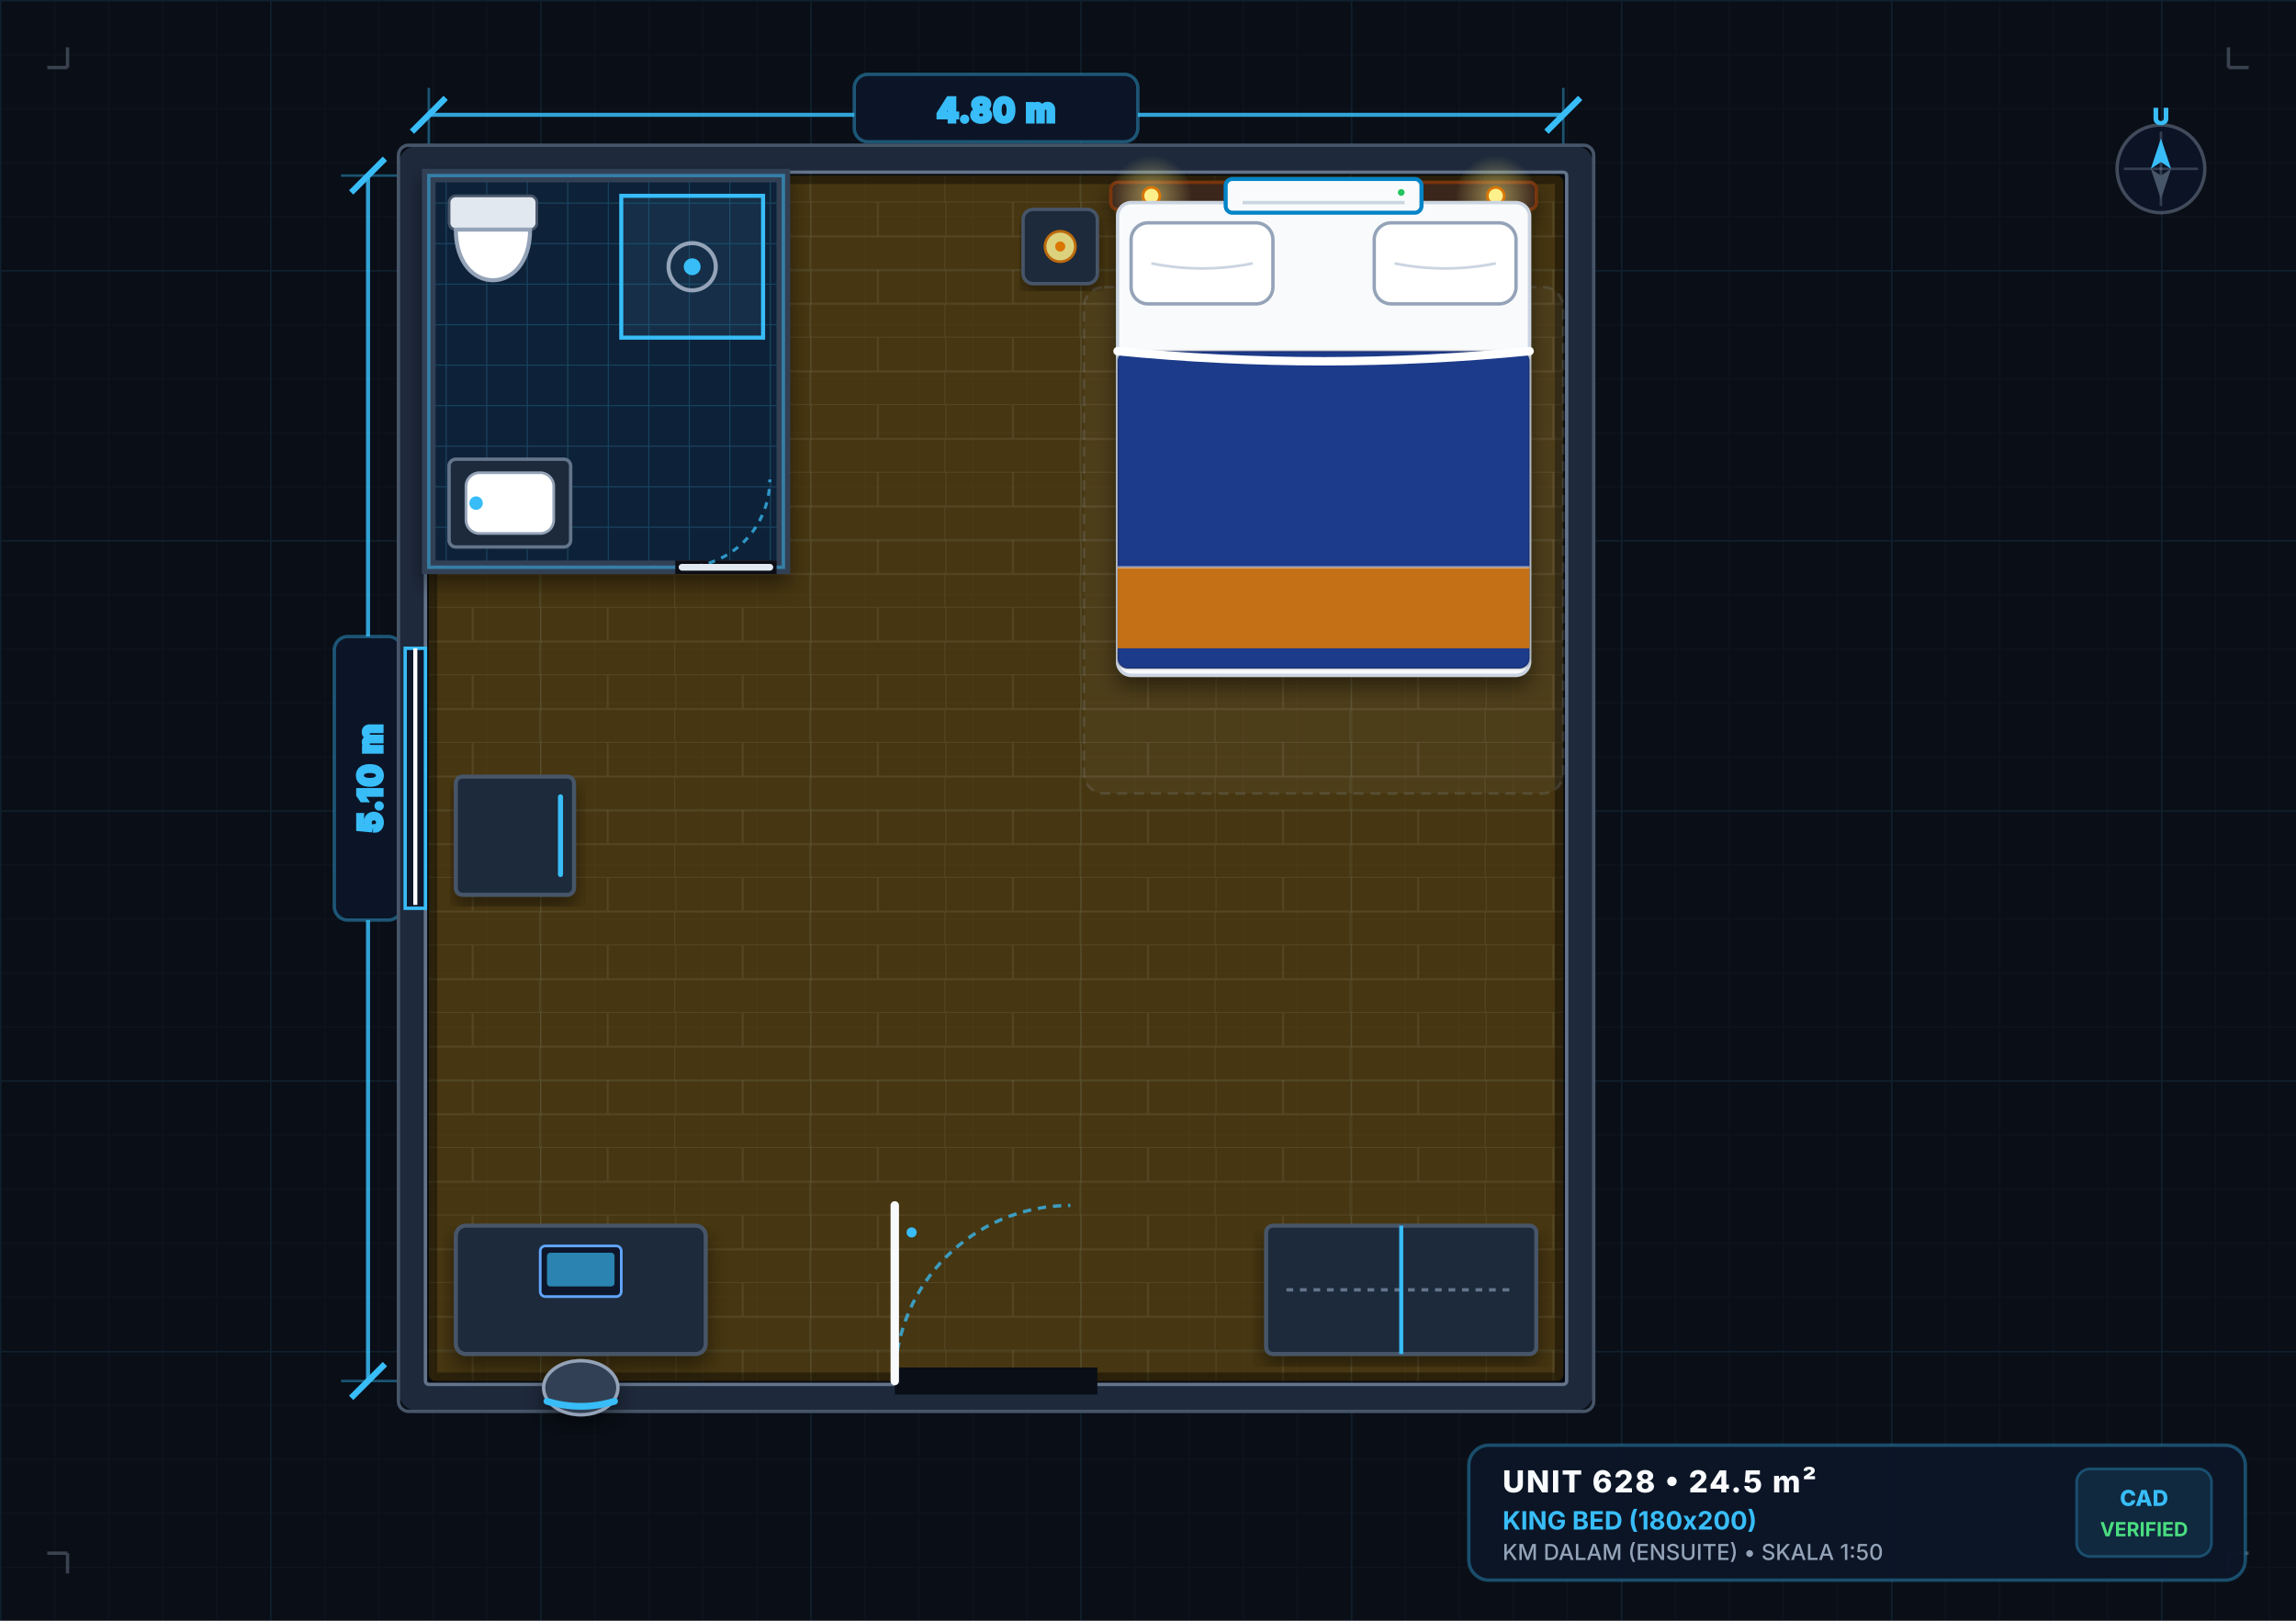
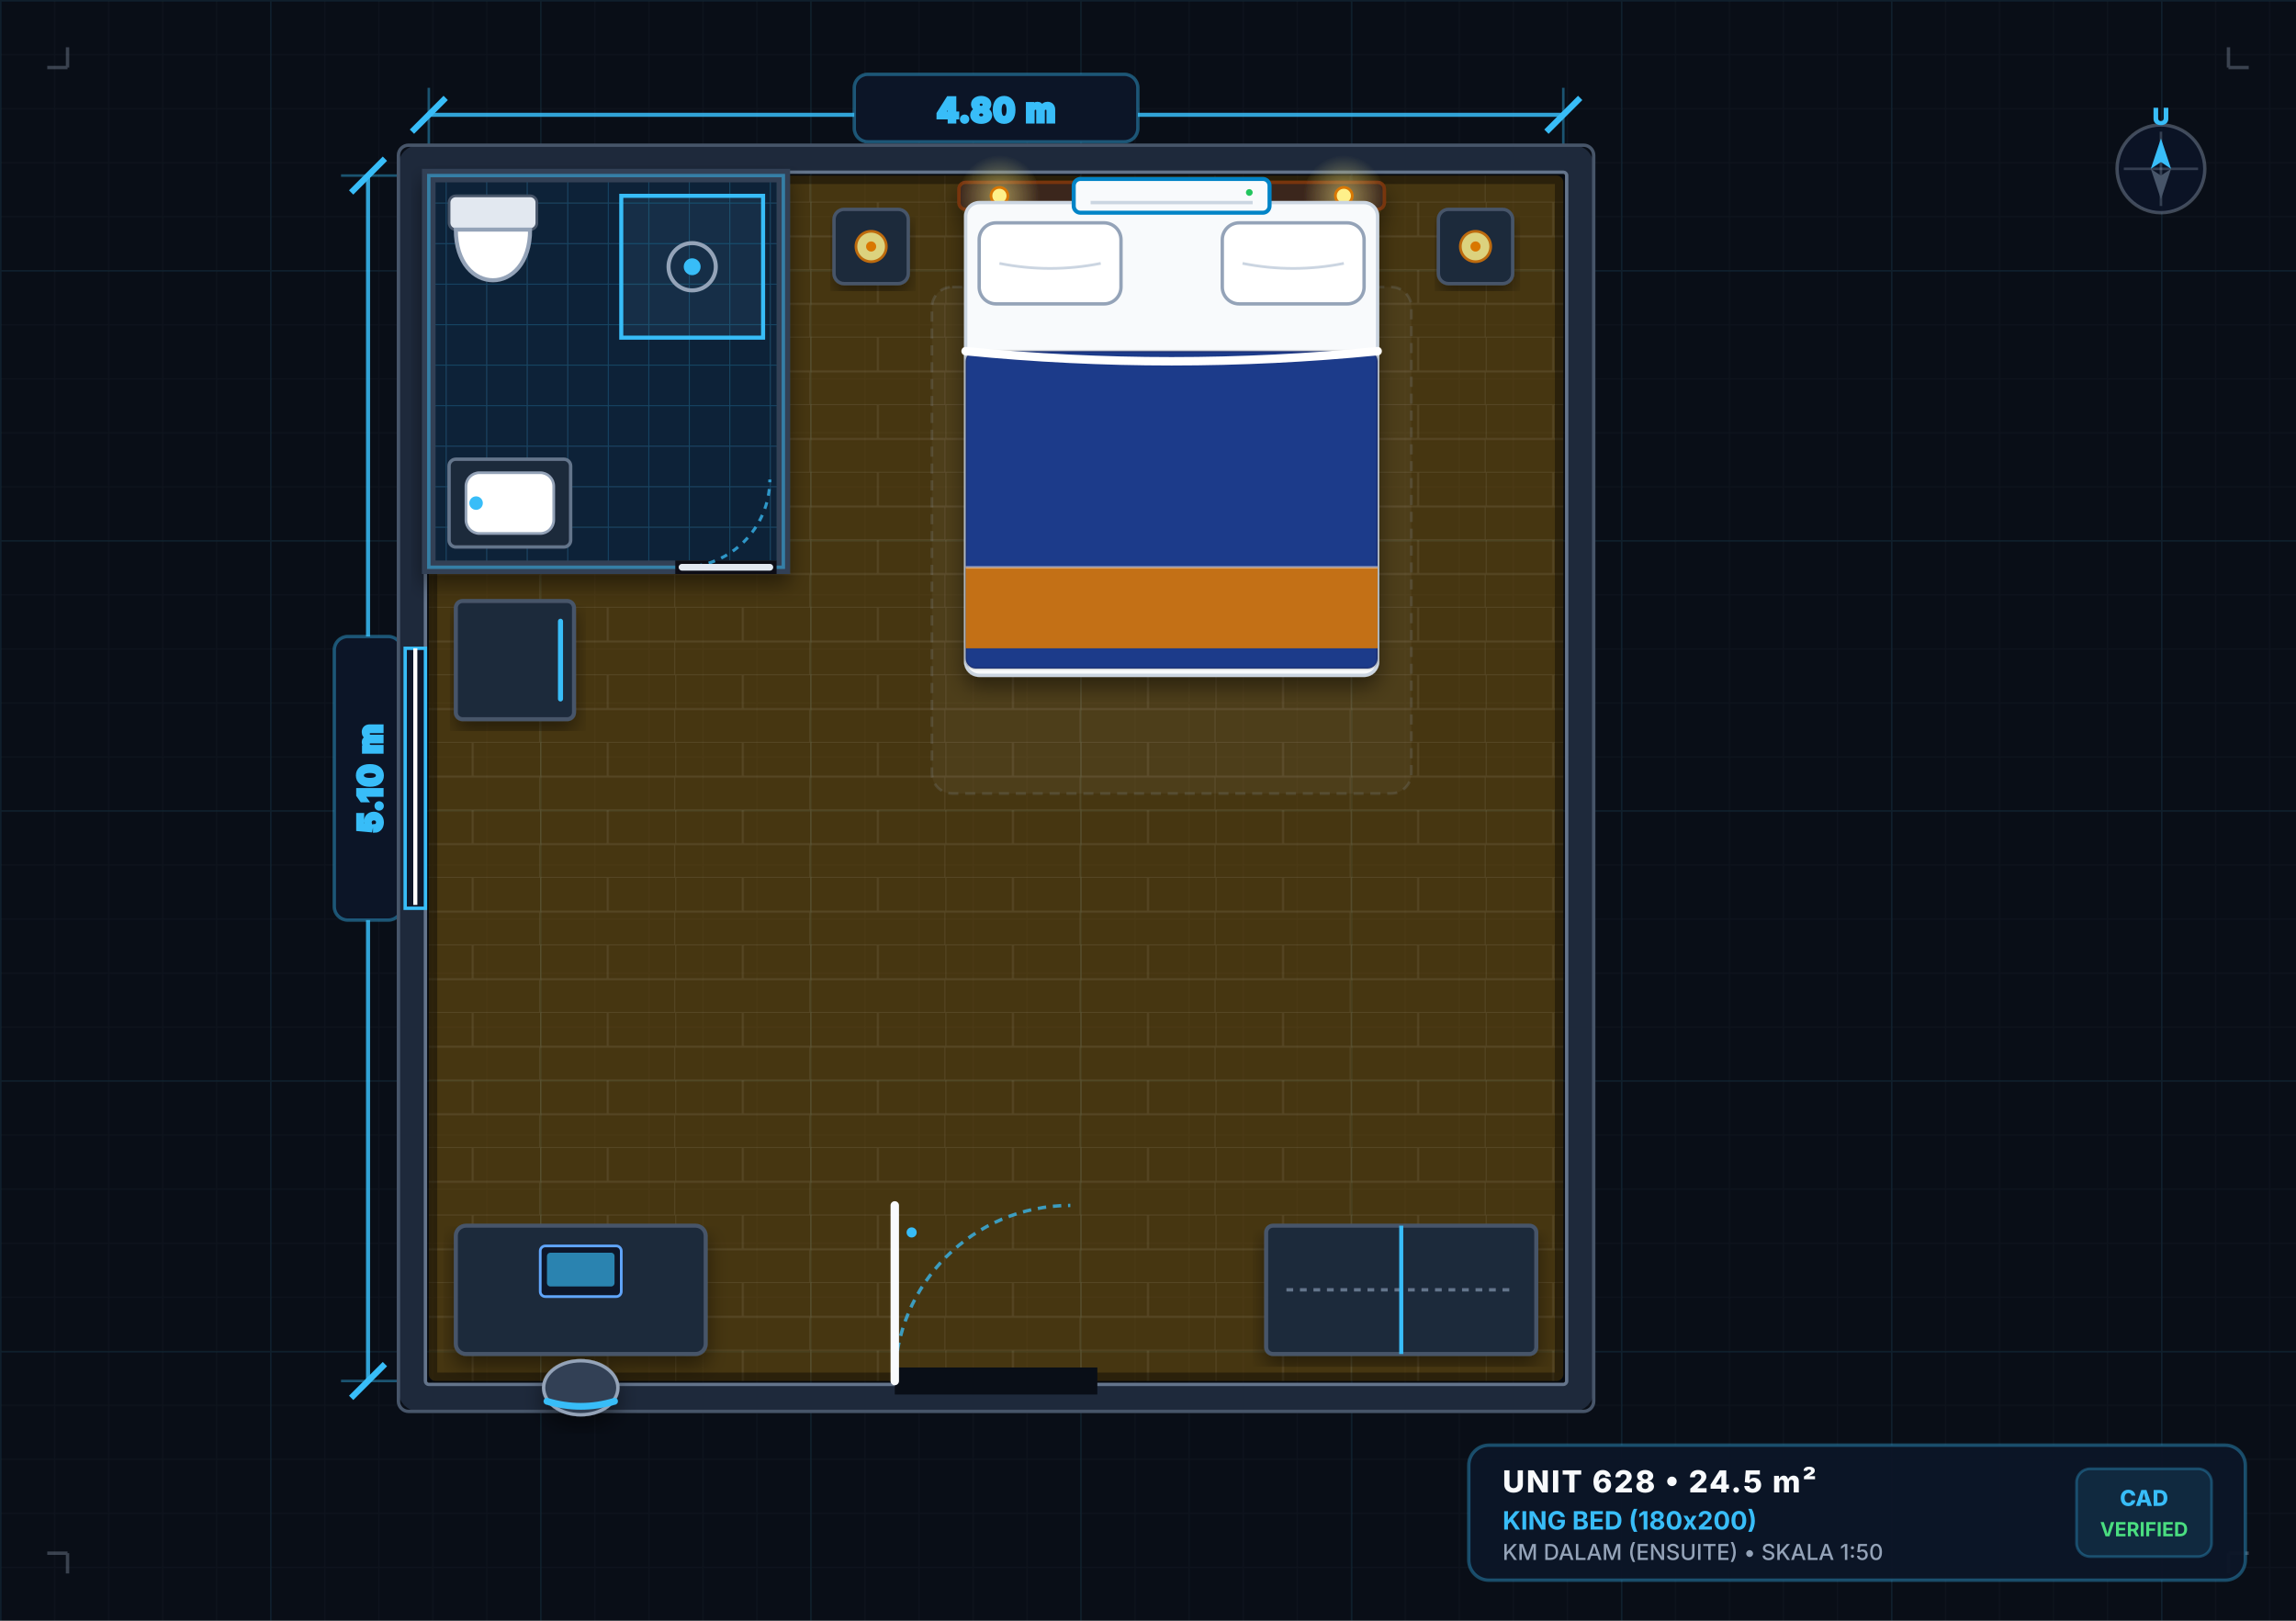
<svg xmlns="http://www.w3.org/2000/svg" viewBox="0 0 680 480" width="100%" height="100%" style="background:#090e17; border-radius:14px; font-family:'Inter',system-ui,-apple-system,sans-serif;">
  <defs>
    <pattern id="grid_cad_278" width="16" height="16" patternUnits="userSpaceOnUse">
      <path d="M 16 0 L 0 0 0 16" fill="none" stroke="rgba(148, 163, 184, 0.04)" stroke-width="0.75" />
    </pattern>
    <pattern id="grid_major_278" width="80" height="80" patternUnits="userSpaceOnUse">
      <path d="M 80 0 L 0 0 0 80" fill="none" stroke="rgba(56, 189, 248, 0.07)" stroke-width="1" />
    </pattern>
    <pattern id="parquet_278" width="40" height="20" patternUnits="userSpaceOnUse">
      <rect width="40" height="20" fill="#ca8a04" fill-opacity="0.32" />
      <path d="M 0 10 L 40 10 M 20 0 L 20 10 M 0 20 L 40 20 M 40 10 L 40 20 M 0 0 L 0 10" fill="none" stroke="rgba(255, 255, 255, 0.08)" stroke-width="0.6" />
    </pattern>
    <pattern id="bm_tile_278" width="12" height="12" patternUnits="userSpaceOnUse">
      <rect width="12" height="12" fill="#0f2338" />
      <path d="M 12 0 L 0 0 0 12" fill="none" stroke="rgba(56, 189, 248, 0.22)" stroke-width="0.6" />
    </pattern>
    <filter id="frost_blur_278" x="-10%" y="-10%" width="120%" height="120%">
      <feGaussianBlur stdDeviation="4.5" result="blur" />
    </filter>
    <pattern id="blind_hatch_278" width="8" height="8" patternTransform="rotate(45 0 0)" patternUnits="userSpaceOnUse">
      <line x1="0" y1="0" x2="0" y2="8" stroke="rgba(244, 63, 94, 0.35)" stroke-width="1.2" stroke-dasharray="2 2" />
    </pattern>
    <radialGradient id="lamp_glow_278">
      <stop offset="0%" stop-color="#fef08a" stop-opacity="0.5" />
      <stop offset="100%" stop-color="#fef08a" stop-opacity="0" />
    </radialGradient>
    <filter id="drop_shadow_278" x="-5%" y="-5%" width="115%" height="115%">
      <feDropShadow dx="0" dy="3" stdDeviation="3" flood-color="#000000" flood-opacity="0.45" />
    </filter>
  </defs>
  <rect width="680" height="480" fill="#090e17" />
  <rect width="680" height="480" fill="url(#grid_cad_278)" />
  <rect width="680" height="480" fill="url(#grid_major_278)" />
  <g stroke="rgba(148, 163, 184, 0.35)" stroke-width="1">
    <path d="M 14 20 L 20 20 M 20 14 L 20 20" />
    <path d="M 666 20 L 660 20 M 660 14 L 660 20" />
    <path d="M 14 460 L 20 460 M 20 466 L 20 460" />
    <path d="M 666 460 L 660 460 M 660 466 L 660 460" />
  </g>
  <g stroke="#38bdf8" stroke-width="1.2">
    <line x1="127" y1="34" x2="463" y2="34" opacity="0.85" />
    <line x1="122" y1="39" x2="132" y2="29" stroke-width="1.8" />
    <line x1="458" y1="39" x2="468" y2="29" stroke-width="1.8" />
    <line x1="127" y1="46" x2="127" y2="26" opacity="0.4" stroke-width="0.75" />
    <line x1="463" y1="46" x2="463" y2="26" opacity="0.4" stroke-width="0.75" />
    <rect x="253.0" y="22" width="84" height="20" rx="4" fill="#0c1527" stroke="rgba(56, 189, 248, 0.4)" stroke-width="1" />
    <text x="295.0" y="36" fill="#38bdf8" font-size="9.5" font-weight="700" text-anchor="middle" letter-spacing="0.5">
      4.80 m
    </text>
  </g>
  <g stroke="#38bdf8" stroke-width="1.2">
    <line x1="109" y1="52" x2="109" y2="409" opacity="0.85" />
    <line x1="104" y1="57" x2="114" y2="47" stroke-width="1.8" />
    <line x1="104" y1="414" x2="114" y2="404" stroke-width="1.8" />
    <line x1="121" y1="52" x2="101" y2="52" opacity="0.4" stroke-width="0.75" />
    <line x1="121" y1="409" x2="101" y2="409" opacity="0.4" stroke-width="0.75" />
    <g transform="translate(109, 230.5)">
      <rect x="-42" y="-10" width="84" height="20" rx="4" fill="#0c1527" stroke="rgba(56, 189, 248, 0.4)" stroke-width="1" transform="rotate(-90)" />
      <text x="0" y="4" fill="#38bdf8" font-size="9.5" font-weight="700" text-anchor="middle" letter-spacing="0.5" transform="rotate(-90)">
        5.10 m
      </text>
    </g>
  </g>
  <rect x="127" y="52" width="336" height="357" rx="2" fill="url(#parquet_278)" />
  <rect x="127" y="52" width="336" height="357" fill="none" stroke="rgba(0, 0, 0, 0.38)" stroke-width="5" />
  <rect x="122" y="47" width="346" height="367" fill="none" stroke="#1e293b" stroke-width="8" rx="2" />
  <rect x="118" y="43" width="354" height="375" fill="none" stroke="#475569" stroke-width="1" rx="3" />
  <rect x="126" y="51" width="338" height="359" fill="none" stroke="#64748b" stroke-width="1" rx="1" />
  <g id="ensuite_bathroom" filter="url(#drop_shadow_278)">
    <rect x="127" y="52" width="105" height="116" fill="url(#bm_tile_278)" stroke="#334155" stroke-width="4" />
    <rect x="127" y="52" width="105" height="116" fill="none" stroke="#38bdf8" stroke-width="1" opacity="0.5" />
    <rect x="184" y="58" width="42" height="42" fill="rgba(56, 189, 248, 0.08)" stroke="#38bdf8" stroke-width="1.2" />
    <circle cx="205" cy="79" r="7" fill="none" stroke="#94a3b8" stroke-width="1.2" />
    <circle cx="205" cy="79" r="2.5" fill="#38bdf8" />
    <rect x="133" y="58" width="26" height="10" rx="2" fill="#e2e8f0" stroke="#475569" stroke-width="0.8" />
    <path d="M 135 68 C 135 88 157 88 157 68 Z" fill="#ffffff" stroke="#94a3b8" stroke-width="1.2" />
    <rect x="133" y="136" width="36" height="26" rx="2" fill="#1e293b" stroke="#64748b" stroke-width="1" />
    <rect x="138" y="140" width="26" height="18" rx="4" fill="#ffffff" stroke="#94a3b8" stroke-width="0.8" />
    <circle cx="141" cy="149" r="2" fill="#38bdf8" />
    <rect x="200" y="166" width="30" height="4" fill="#090e17" />
    <path d="M 202 168 A 26 26 0 0 0 228 142" fill="none" stroke="#38bdf8" stroke-width="0.9" stroke-dasharray="2 2" opacity="0.75" />
    <line x1="202" y1="168" x2="228" y2="168" stroke="#e2e8f0" stroke-width="2" stroke-linecap="round" />
  </g>
-   <rect x="321" y="85" width="142" height="150" rx="6" fill="rgba(255, 255, 255, 0.04)" stroke="rgba(148, 163, 184, 0.18)" stroke-width="0.8" stroke-dasharray="3 2" />
+   <rect x="276" y="85" width="142" height="150" rx="6" fill="rgba(255, 255, 255, 0.04)" stroke="rgba(148, 163, 184, 0.18)" stroke-width="0.8" stroke-dasharray="3 2" />
  <g id="bed_unit" filter="url(#drop_shadow_278)">
-     <rect x="329" y="54" width="126" height="8" rx="2" fill="#3b271d" stroke="#78350f" stroke-width="1" />
-     <circle cx="341" cy="58" r="12" fill="url(#lamp_glow_278)" />
-     <circle cx="443" cy="58" r="12" fill="url(#lamp_glow_278)" />
-     <circle cx="341" cy="58" r="2.5" fill="#fef08a" stroke="#d97706" stroke-width="0.8" />
-     <circle cx="443" cy="58" r="2.5" fill="#fef08a" stroke="#d97706" stroke-width="0.8" />
-     <rect x="331" y="60" width="122" height="140" rx="4" fill="#f8fafc" stroke="#cbd5e1" stroke-width="1" />
-     <rect x="331" y="104" width="122" height="94" rx="3" fill="#1e3a8a" stroke="rgba(0,0,0,0.15)" stroke-width="0.8" />
-     <path d="M 331 104 Q 392.0 110 453 104" fill="none" stroke="#ffffff" stroke-width="2.5" stroke-linecap="round" />
-     <rect x="331" y="168" width="122" height="24" fill="#d97706" opacity="0.88" />
-     <line x1="331" y1="168" x2="453" y2="168" stroke="rgba(255,255,255,0.4)" stroke-width="0.8" />
-     <rect x="335" y="66" width="42" height="24" rx="5" fill="#ffffff" stroke="#94a3b8" stroke-width="1" />
-     <path d="M 341 78 Q 356.0 81 371 78" fill="none" stroke="#cbd5e1" stroke-width="0.8" />
-     <rect x="407" y="66" width="42" height="24" rx="5" fill="#ffffff" stroke="#94a3b8" stroke-width="1" />
-     <path d="M 413 78 Q 428.0 81 443 78" fill="none" stroke="#cbd5e1" stroke-width="0.8" />
+     <rect x="284" y="54" width="126" height="8" rx="2" fill="#3b271d" stroke="#78350f" stroke-width="1" />
+     <circle cx="296" cy="58" r="12" fill="url(#lamp_glow_278)" />
+     <circle cx="398" cy="58" r="12" fill="url(#lamp_glow_278)" />
+     <circle cx="296" cy="58" r="2.5" fill="#fef08a" stroke="#d97706" stroke-width="0.8" />
+     <circle cx="398" cy="58" r="2.5" fill="#fef08a" stroke="#d97706" stroke-width="0.8" />
+     <rect x="286" y="60" width="122" height="140" rx="4" fill="#f8fafc" stroke="#cbd5e1" stroke-width="1" />
+     <rect x="286" y="104" width="122" height="94" rx="3" fill="#1e3a8a" stroke="rgba(0,0,0,0.15)" stroke-width="0.8" />
+     <path d="M 286 104 Q 347.0 110 408 104" fill="none" stroke="#ffffff" stroke-width="2.5" stroke-linecap="round" />
+     <rect x="286" y="168" width="122" height="24" fill="#d97706" opacity="0.88" />
+     <line x1="286" y1="168" x2="408" y2="168" stroke="rgba(255,255,255,0.4)" stroke-width="0.8" />
+     <rect x="290" y="66" width="42" height="24" rx="5" fill="#ffffff" stroke="#94a3b8" stroke-width="1" />
+     <path d="M 296 78 Q 311.0 81 326 78" fill="none" stroke="#cbd5e1" stroke-width="0.8" />
+     <rect x="362" y="66" width="42" height="24" rx="5" fill="#ffffff" stroke="#94a3b8" stroke-width="1" />
+     <path d="M 368 78 Q 383.0 81 398 78" fill="none" stroke="#cbd5e1" stroke-width="0.8" />
  </g>
  <g filter="url(#drop_shadow_278)">
-     <rect x="303" y="62" width="22" height="22" rx="3" fill="#1e293b" stroke="#475569" stroke-width="1" />
-     <circle cx="314" cy="73" r="4.5" fill="#fef08a" stroke="#d97706" stroke-width="0.8" opacity="0.85" />
-     <circle cx="314" cy="73" r="1.5" fill="#d97706" />
+     <rect x="247" y="62" width="22" height="22" rx="3" fill="#1e293b" stroke="#475569" stroke-width="1" />
+     <circle cx="258" cy="73" r="4.5" fill="#fef08a" stroke="#d97706" stroke-width="0.8" opacity="0.85" />
+     <circle cx="258" cy="73" r="1.5" fill="#d97706" />
+   </g>
+   <g filter="url(#drop_shadow_278)">
+     <rect x="426" y="62" width="22" height="22" rx="3" fill="#1e293b" stroke="#475569" stroke-width="1" />
+     <circle cx="437" cy="73" r="4.5" fill="#fef08a" stroke="#d97706" stroke-width="0.8" opacity="0.85" />
+     <circle cx="437" cy="73" r="1.5" fill="#d97706" />
  </g>
  <g id="wardrobe" filter="url(#drop_shadow_278)">
    <rect x="375" y="363" width="80" height="38" rx="2" fill="#1e293b" stroke="#475569" stroke-width="1.2" />
    <line x1="381" y1="382.0" x2="449" y2="382.0" stroke="#64748b" stroke-width="1" stroke-dasharray="2 2" />
    <line x1="415.0" y1="363" x2="415.0" y2="401" stroke="#38bdf8" stroke-width="1.2" />
  </g>
  <g id="desk_setup" filter="url(#drop_shadow_278)">
    <rect x="135" y="363" width="74" height="38" rx="3" fill="#1e293b" stroke="#475569" stroke-width="1.2" />
    <rect x="160.0" y="369" width="24" height="15" rx="1.5" fill="#0f172a" stroke="#60a5fa" stroke-width="0.8" />
    <rect x="162.0" y="371" width="20" height="10" rx="1" fill="#38bdf8" opacity="0.65" />
    <ellipse cx="172.0" cy="411" rx="11" ry="8" fill="#334155" stroke="#94a3b8" stroke-width="1" />
    <path d="M 162.0 415 Q 172.0 418 182.0 415" fill="none" stroke="#38bdf8" stroke-width="2" stroke-linecap="round" />
  </g>
  <g id="ac_unit">
-     <rect x="363" y="53" width="58" height="10" rx="2" fill="#f8fafc" stroke="#0284c7" stroke-width="1.2" />
-     <line x1="368" y1="60" x2="416" y2="60" stroke="#cbd5e1" stroke-width="1" />
-     <circle cx="415" cy="57" r="1" fill="#22c55e" />
+     <rect x="318" y="53" width="58" height="10" rx="2" fill="#f8fafc" stroke="#0284c7" stroke-width="1.2" />
+     <line x1="323" y1="60" x2="371" y2="60" stroke="#cbd5e1" stroke-width="1" />
+     <circle cx="370" cy="57" r="1" fill="#22c55e" />
  </g>
  <g id="fridge" filter="url(#drop_shadow_278)">
-     <rect x="135" y="230" width="35" height="35" rx="2" fill="#1e293b" stroke="#475569" stroke-width="1.2" />
-     <line x1="166" y1="236" x2="166" y2="259" stroke="#38bdf8" stroke-width="1.5" stroke-linecap="round" />
+     <rect x="135" y="178" width="35" height="35" rx="2" fill="#1e293b" stroke="#475569" stroke-width="1.2" />
+     <line x1="166" y1="184" x2="166" y2="207" stroke="#38bdf8" stroke-width="1.5" stroke-linecap="round" />
  </g>
  <g id="window_left">
    <rect x="120" y="192" width="6" height="77" fill="#0f172a" stroke="#38bdf8" stroke-width="1" />
    <line x1="123" y1="192" x2="123" y2="268" stroke="#ffffff" stroke-width="1.2" />
  </g>
  <g id="main_door">
    <rect x="265" y="405" width="60" height="8" fill="#090e17" />
    <path d="M 265 409 A 52 52 0 0 1 317 357" fill="none" stroke="#38bdf8" stroke-width="1" stroke-dasharray="2.5 2" opacity="0.75" />
    <line x1="265" y1="409" x2="265" y2="357" stroke="#f8fafc" stroke-width="2.5" stroke-linecap="round" />
    <circle cx="270" cy="365" r="1.5" fill="#38bdf8" />
  </g>
  <g id="title_block" transform="translate(435, 428)">
    <rect x="0" y="0" width="230" height="40" rx="6" fill="rgba(12, 21, 39, 0.96)" stroke="rgba(56, 189, 248, 0.35)" stroke-width="1" />
    <text x="10" y="14" fill="#f8fafc" font-size="9" font-weight="800" letter-spacing="0.5">
      UNIT 628 • 24.5 m²
    </text>
    <text x="10" y="25" fill="#38bdf8" font-size="7.5" font-weight="700">
      KING BED (180x200)
    </text>
    <text x="10" y="34" fill="#94a3b8" font-size="6.5" font-weight="500">
      KM DALAM (ENSUITE) • SKALA 1:50
    </text>
    <rect x="180" y="7" width="40" height="26" rx="4" fill="rgba(56, 189, 248, 0.12)" stroke="rgba(56, 189, 248, 0.3)" stroke-width="0.8" />
    <text x="200" y="18" fill="#38bdf8" font-size="6.5" font-weight="800" text-anchor="middle">CAD</text>
    <text x="200" y="27" fill="#4ade80" font-size="5.8" font-weight="700" text-anchor="middle">VERIFIED</text>
  </g>
  <g id="north_compass" transform="translate(625, 35)">
    <circle cx="15" cy="15" r="13" fill="rgba(12, 21, 39, 0.9)" stroke="rgba(148, 163, 184, 0.4)" stroke-width="1" />
    <line x1="15" y1="4" x2="15" y2="26" stroke="rgba(148, 163, 184, 0.3)" stroke-width="0.75" />
    <line x1="4" y1="15" x2="26" y2="15" stroke="rgba(148, 163, 184, 0.3)" stroke-width="0.75" />
    <polygon points="15,6 18,15 15,13 12,15" fill="#38bdf8" />
    <polygon points="15,24 18,15 15,17 12,15" fill="#475569" />
    <text x="15" y="2" fill="#38bdf8" font-size="7" font-weight="900" text-anchor="middle">U</text>
  </g>
</svg>
